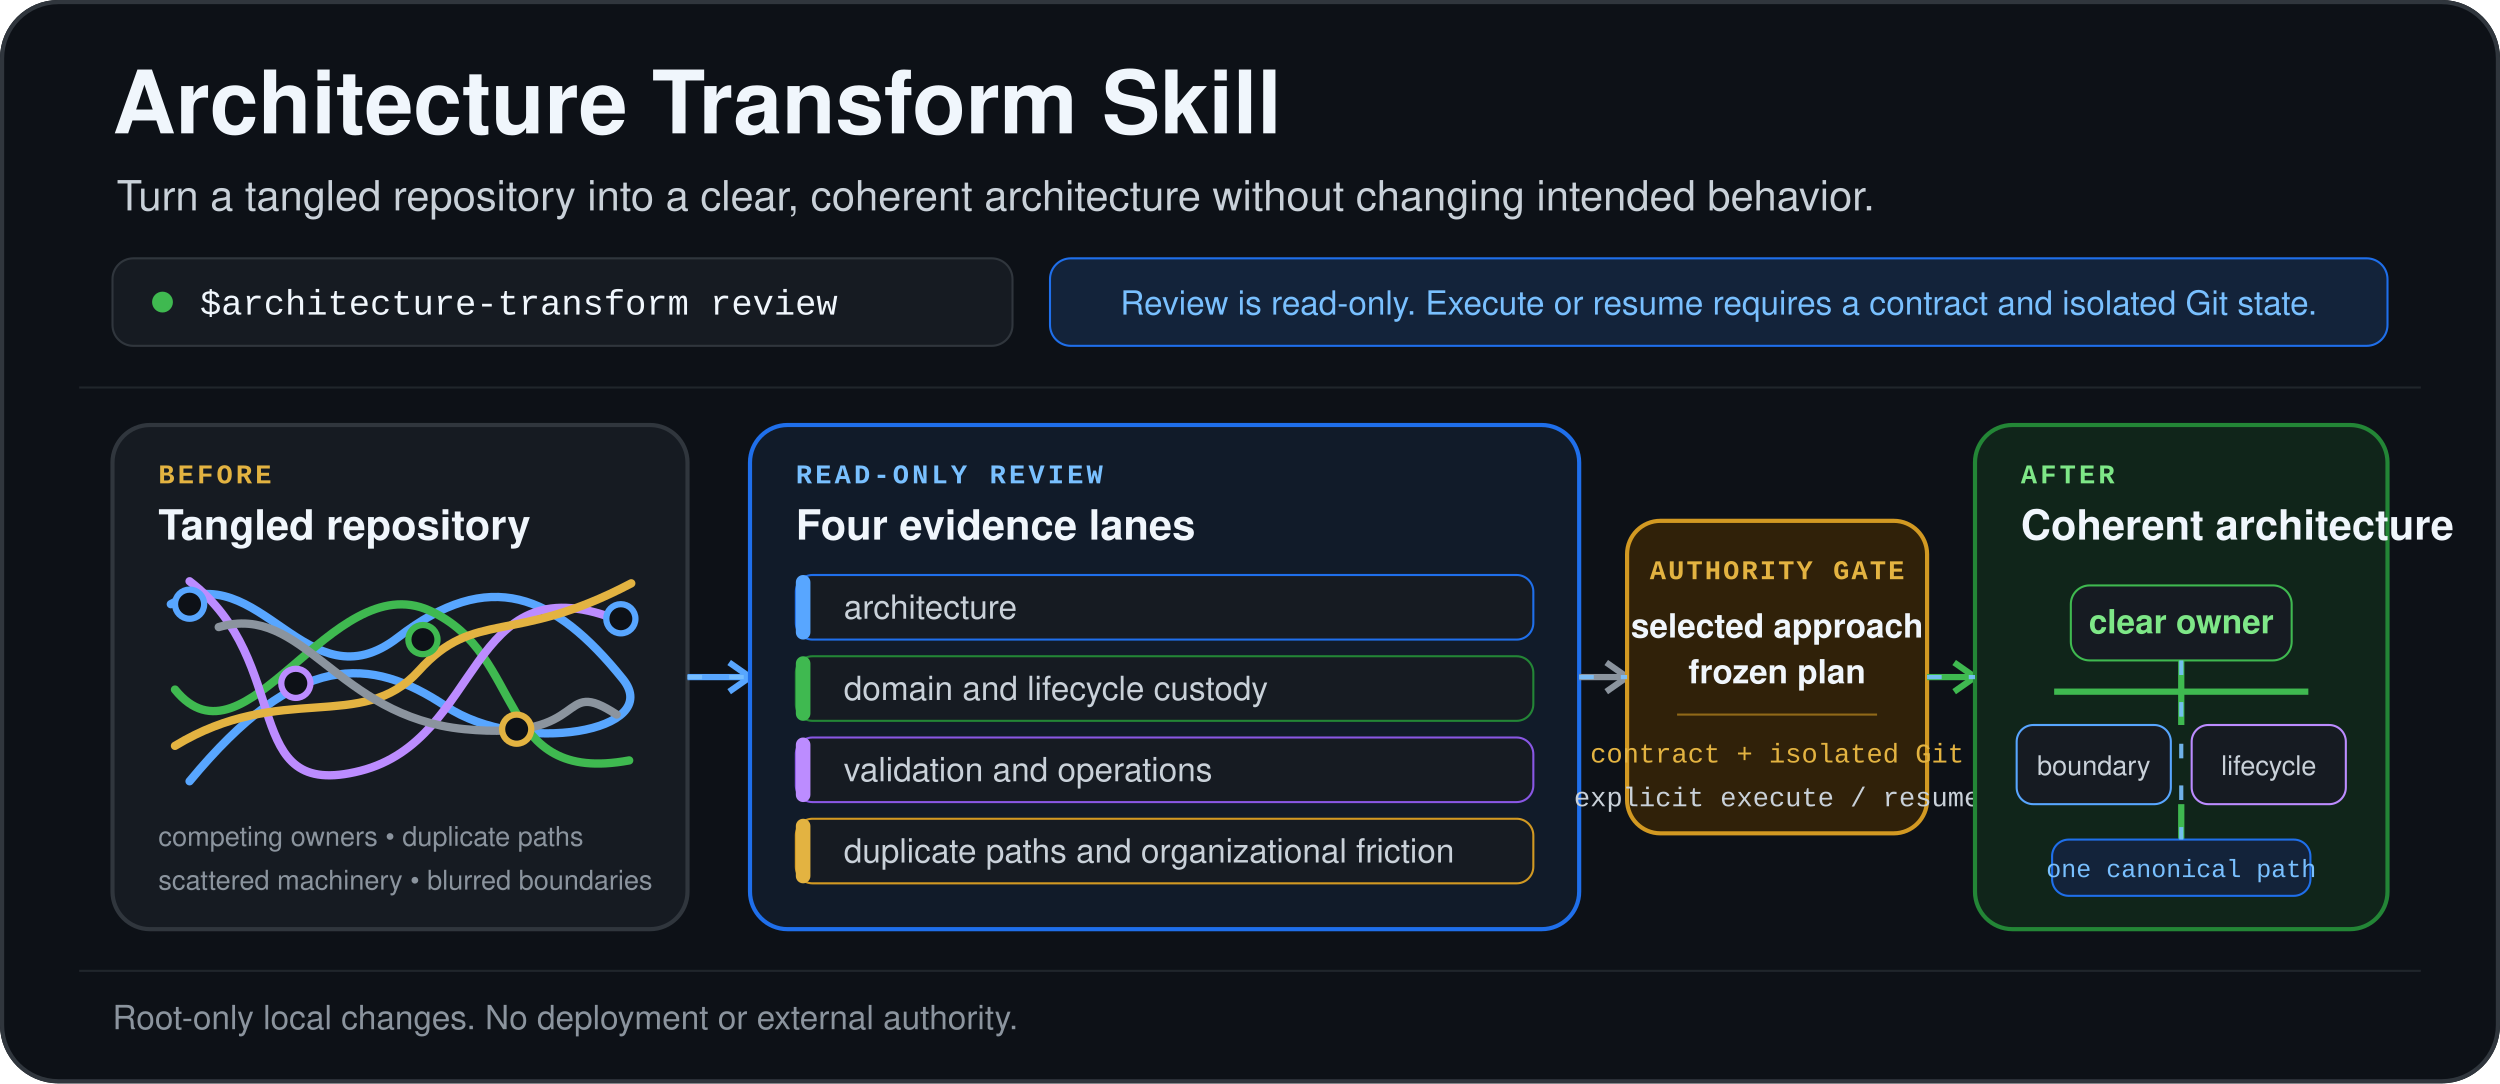
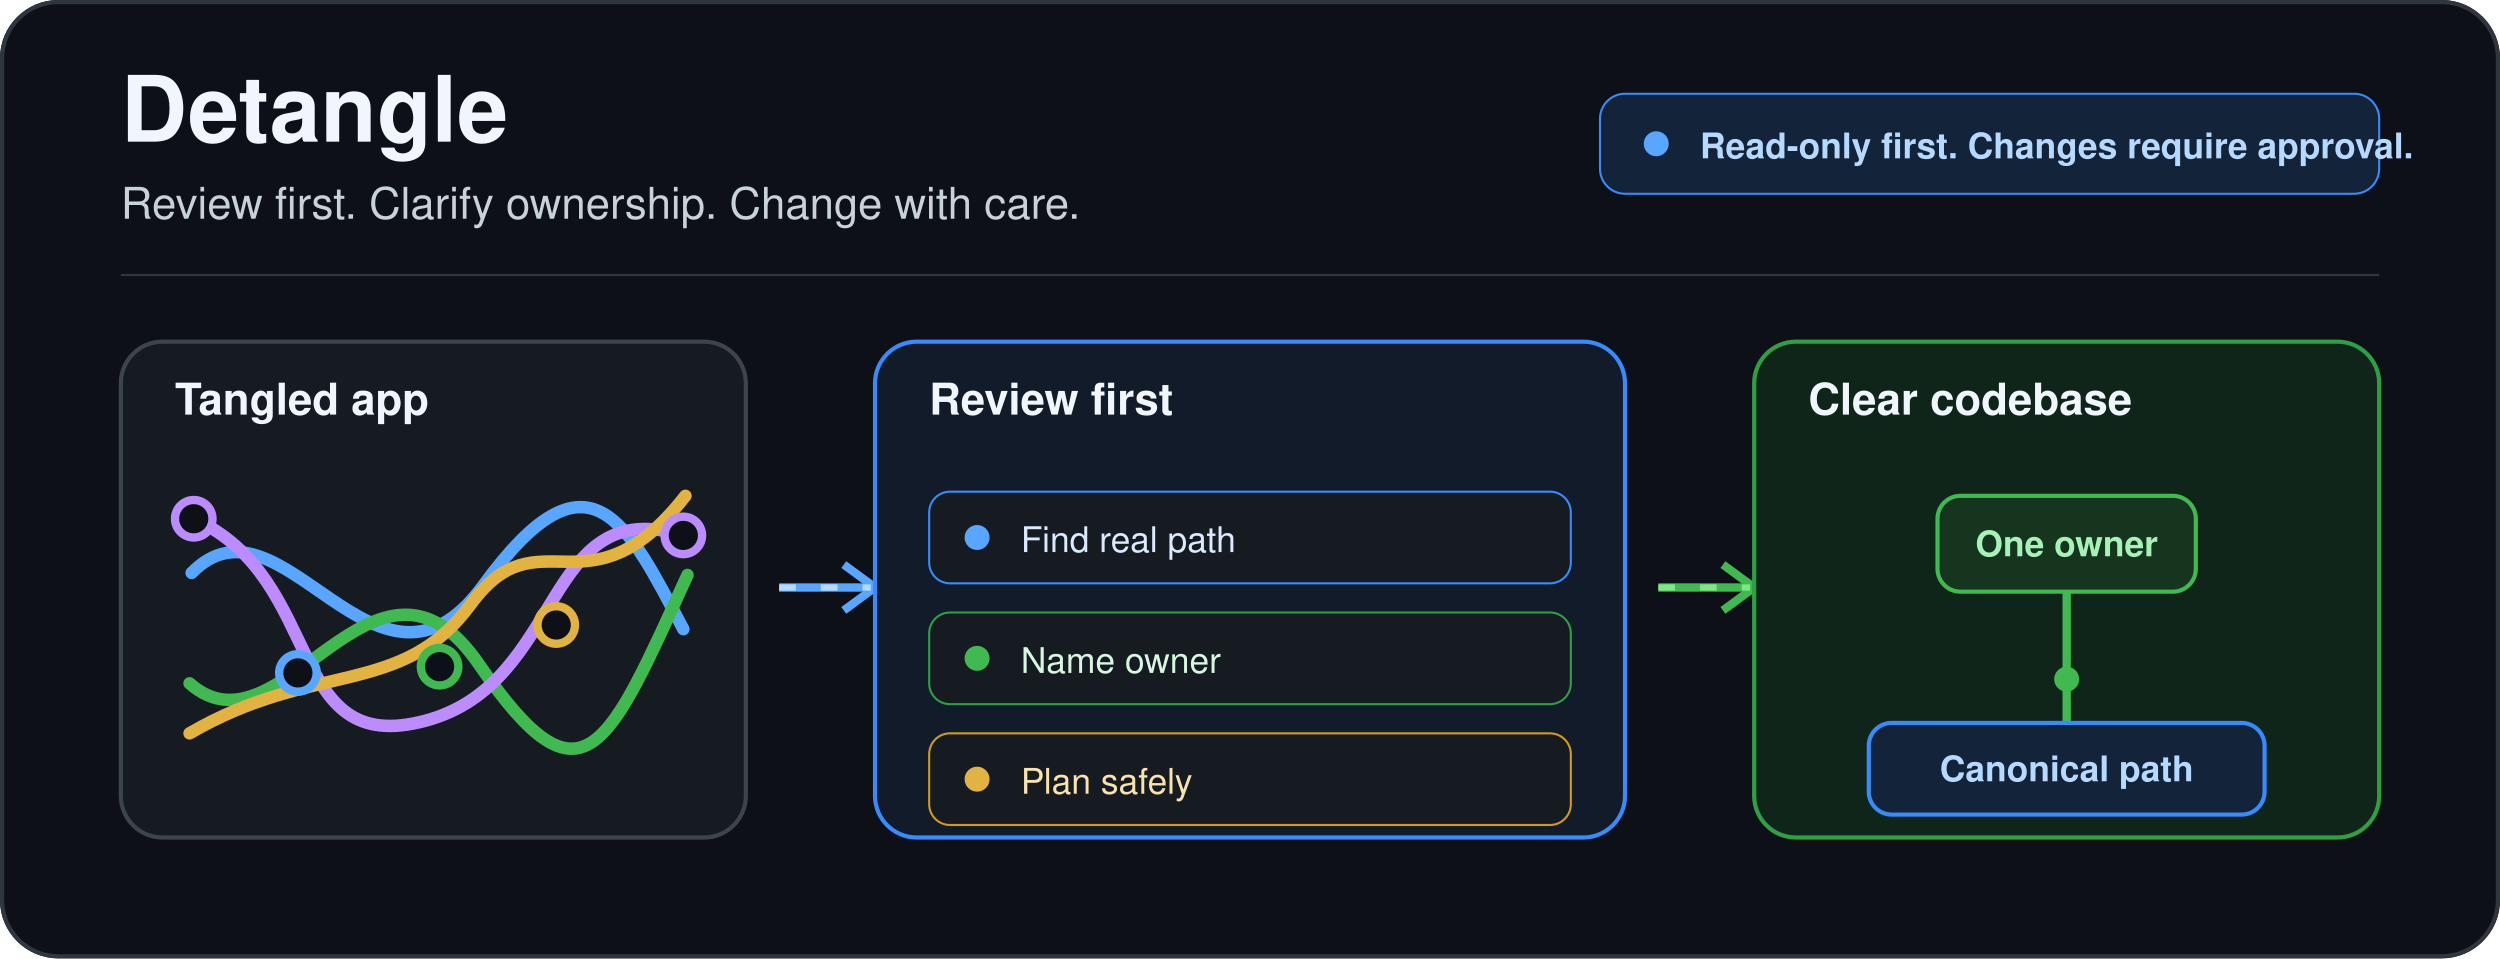
- <svg xmlns="http://www.w3.org/2000/svg" viewBox="0 0 1200 520" role="img" aria-labelledby="title desc">
+ <svg xmlns="http://www.w3.org/2000/svg" viewBox="0 0 1200 460" role="img" aria-labelledby="title desc">
  <style>
    .sans { font-family: -apple-system, BlinkMacSystemFont, "Segoe UI", Helvetica, Arial, sans-serif; }
-     .mono { font-family: ui-monospace, "SFMono-Regular", Consolas, "Liberation Mono", Menlo, monospace; }
-     .signal { stroke-dasharray: 7 13; animation: signal 2.8s linear infinite; }
-     @keyframes signal { to { stroke-dashoffset: -40; } }
-     @media (prefers-reduced-motion: reduce) {
-       * { animation-duration: 0.01ms !important; animation-iteration-count: 1 !important; animation-delay: 0s !important; }
-     }
+     .flow { stroke-dasharray: 8 12; animation: move 1.8s linear infinite; }
+     @keyframes move { to { stroke-dashoffset: -40; } }
+     @media (prefers-reduced-motion: reduce) { * { animation-duration: 0.01ms !important; animation-iteration-count: 1 !important; animation-delay: 0s !important; } }
  </style>
-   <rect width="1200" height="520" rx="28" fill="#0d1117" />
-   <rect x="1" y="1" width="1198" height="518" rx="27" fill="none" stroke="#30363d" stroke-width="2" />
-   <path d="M38 186H1162M38 466H1162" stroke="#30363d" opacity="0.55" />
-   <text x="54" y="64" class="sans" fill="#f0f6fc" font-size="42" font-weight="700">Architecture Transform Skill</text>
-   <text x="56" y="101" class="sans" fill="#c9d1d9" font-size="20">Turn a tangled repository into a clear, coherent architecture without changing intended behavior.</text>
-   <rect x="54" y="124" width="432" height="42" rx="10" fill="#161b22" stroke="#30363d" />
-   <circle cx="78" cy="145" r="5" fill="#3fb950" />
-   <text x="96" y="151" class="mono" fill="#f0f6fc" font-size="17">$architecture-transform review</text>
-   <rect x="504" y="124" width="642" height="42" rx="10" fill="#13233a" stroke="#1f6feb" />
-   <text x="825" y="151" class="sans" text-anchor="middle" fill="#79c0ff" font-size="16">Review is read-only. Execute or resume requires a contract and isolated Git state.</text>
-   <rect x="54" y="204" width="276" height="242" rx="18" fill="#161b22" stroke="#30363d" stroke-width="2" />
-   <text x="76" y="232" class="mono" fill="#e3b341" font-size="13" font-weight="700" letter-spacing="1.5">BEFORE</text>
-   <text x="76" y="259" class="sans" fill="#f0f6fc" font-size="20" font-weight="700">Tangled repository</text>
-   <g fill="none" stroke-linecap="round" stroke-width="4">
-     <path d="M82 290C125 266 147 340 191 306S266 285 299 326C319 351 250 363 214 339S143 312 91 375" stroke="#58a6ff" />
-     <path d="M84 331C118 373 159 272 206 293S237 377 302 365" stroke="#3fb950" />
-     <path d="M91 279C142 318 114 385 173 370S224 270 295 297" stroke="#bc8cff" />
-     <path d="M84 358C135 327 174 352 201 322S246 310 303 280" stroke="#e3b341" />
-     <path d="M105 301C146 289 161 344 223 350S267 324 296 343" stroke="#8b949e" />
+   <rect width="1200" height="460" rx="28" fill="#0d1117" />
+   <rect x="1" y="1" width="1198" height="458" rx="27" fill="none" stroke="#30363d" stroke-width="2" />
+   <text x="58" y="68" class="sans" fill="#f0f6fc" font-size="44" font-weight="750">Detangle</text>
+   <text x="58" y="105" class="sans" fill="#c9d1d9" font-size="21">Review first. Clarify ownership. Change with care.</text>
+   <rect x="768" y="45" width="374" height="48" rx="12" fill="#13233a" stroke="#388bfd" />
+   <circle cx="795" cy="69" r="6" fill="#58a6ff" />
+   <text x="816" y="76" class="sans" fill="#b6daff" font-size="17" font-weight="600">Read-only first. Changes require approval.</text>
+   <path d="M58 132H1142" stroke="#30363d" />
+   <rect x="58" y="164" width="300" height="238" rx="20" fill="#161b22" stroke="#3d444d" stroke-width="2" />
+   <text x="84" y="199" class="sans" fill="#f0f6fc" font-size="21" font-weight="700">Tangled app</text>
+   <g fill="none" stroke-linecap="round" stroke-width="6">
+     <path d="M92 275C135 231 181 351 232 281S301 251 328 302" stroke="#58a6ff" />
+     <path d="M91 328C135 367 180 246 230 319S292 359 330 276" stroke="#3fb950" />
+     <path d="M93 249C157 278 136 364 204 346S260 236 328 257" stroke="#bc8cff" />
+     <path d="M91 352C151 317 193 335 226 290S282 298 329 238" stroke="#e3b341" />
  </g>
-   <g fill="#0d1117" stroke-width="3">
-     <circle cx="91" cy="290" r="7" stroke="#58a6ff" />
-     <circle cx="142" cy="328" r="7" stroke="#bc8cff" />
-     <circle cx="203" cy="307" r="7" stroke="#3fb950" />
-     <circle cx="248" cy="350" r="7" stroke="#e3b341" />
-     <circle cx="298" cy="297" r="7" stroke="#58a6ff" />
+   <g fill="#0d1117" stroke-width="4">
+     <circle cx="93" cy="249" r="9" stroke="#bc8cff" />
+     <circle cx="143" cy="323" r="9" stroke="#58a6ff" />
+     <circle cx="211" cy="320" r="9" stroke="#3fb950" />
+     <circle cx="267" cy="300" r="9" stroke="#e3b341" />
+     <circle cx="328" cy="257" r="9" stroke="#bc8cff" />
  </g>
-   <text x="76" y="406" class="sans" fill="#8b949e" font-size="13">competing owners  •  duplicate paths</text>
-   <text x="76" y="427" class="sans" fill="#8b949e" font-size="13">scattered machinery  •  blurred boundaries</text>
-   <path d="M330 325H358" stroke="#58a6ff" stroke-width="3" />
-   <path d="M350 318L360 325L350 332" fill="none" stroke="#58a6ff" stroke-width="3" />
-   <rect x="360" y="204" width="398" height="242" rx="18" fill="#111b29" stroke="#1f6feb" stroke-width="2" />
-   <text x="382" y="232" class="mono" fill="#79c0ff" font-size="13" font-weight="700" letter-spacing="1.5">READ-ONLY REVIEW</text>
-   <text x="382" y="259" class="sans" fill="#f0f6fc" font-size="20" font-weight="700">Four evidence lanes</text>
-   <g class="sans" font-size="16">
-     <rect x="382" y="276" width="354" height="31" rx="8" fill="#161b22" stroke="#1f6feb" />
-     <rect x="382" y="276" width="7" height="31" rx="3.5" fill="#58a6ff" />
-     <text x="405" y="297" fill="#c9d1d9">architecture</text>
-     <rect x="382" y="315" width="354" height="31" rx="8" fill="#161b22" stroke="#238636" />
-     <rect x="382" y="315" width="7" height="31" rx="3.5" fill="#3fb950" />
-     <text x="405" y="336" fill="#c9d1d9">domain and lifecycle custody</text>
-     <rect x="382" y="354" width="354" height="31" rx="8" fill="#161b22" stroke="#8957e5" />
-     <rect x="382" y="354" width="7" height="31" rx="3.5" fill="#bc8cff" />
-     <text x="405" y="375" fill="#c9d1d9">validation and operations</text>
-     <rect x="382" y="393" width="354" height="31" rx="8" fill="#161b22" stroke="#d29922" />
-     <rect x="382" y="393" width="7" height="31" rx="3.5" fill="#e3b341" />
-     <text x="405" y="414" fill="#c9d1d9">duplicate paths and organizational friction</text>
-   </g>
-   <path d="M758 325H779" stroke="#8b949e" stroke-width="3" />
-   <path d="M771 318L781 325L771 332" fill="none" stroke="#8b949e" stroke-width="3" />
-   <rect x="781" y="250" width="144" height="150" rx="16" fill="#302109" stroke="#d29922" stroke-width="2" />
-   <text x="853" y="278" class="mono" text-anchor="middle" fill="#e3b341" font-size="13" font-weight="700" letter-spacing="1">AUTHORITY GATE</text>
-   <text x="853" y="306" class="sans" text-anchor="middle" fill="#f0f6fc" font-size="16" font-weight="700">selected approach</text>
-   <text x="853" y="328" class="sans" text-anchor="middle" fill="#f0f6fc" font-size="16" font-weight="700">frozen plan</text>
-   <path d="M805 343H901" stroke="#d29922" opacity="0.6" />
-   <text x="853" y="366" class="mono" text-anchor="middle" fill="#e3b341" font-size="13">contract + isolated Git</text>
-   <text x="853" y="387" class="mono" text-anchor="middle" fill="#c9d1d9" font-size="13">explicit execute / resume</text>
-   <path d="M925 325H946" stroke="#3fb950" stroke-width="3" />
-   <path d="M938 318L948 325L938 332" fill="none" stroke="#3fb950" stroke-width="3" />
-   <rect x="948" y="204" width="198" height="242" rx="18" fill="#10251a" stroke="#238636" stroke-width="2" />
-   <text x="970" y="232" class="mono" fill="#7ee787" font-size="13" font-weight="700" letter-spacing="1.5">AFTER</text>
-   <text x="970" y="259" class="sans" fill="#f0f6fc" font-size="20" font-weight="700">Coherent architecture</text>
-   <rect x="994" y="281" width="106" height="36" rx="9" fill="#161b22" stroke="#3fb950" />
-   <text x="1047" y="304" class="sans" text-anchor="middle" fill="#7ee787" font-size="16" font-weight="700">clear owner</text>
-   <path d="M1047 317V348M1047 332H986M1047 332H1108" fill="none" stroke="#3fb950" stroke-width="3" />
-   <rect x="968" y="348" width="74" height="38" rx="8" fill="#161b22" stroke="#58a6ff" />
-   <rect x="1052" y="348" width="74" height="38" rx="8" fill="#161b22" stroke="#bc8cff" />
-   <text x="1005" y="372" class="sans" text-anchor="middle" fill="#c9d1d9" font-size="13">boundary</text>
-   <text x="1089" y="372" class="sans" text-anchor="middle" fill="#c9d1d9" font-size="13">lifecycle</text>
-   <path d="M1047 386V403" stroke="#3fb950" stroke-width="3" />
-   <rect x="985" y="403" width="124" height="27" rx="8" fill="#13233a" stroke="#1f6feb" />
-   <text x="1047" y="421" class="mono" text-anchor="middle" fill="#79c0ff" font-size="12">one canonical path</text>
-   <path d="M330 325H360M758 325H781M925 325H948M1047 317V403" class="signal" fill="none" stroke="#79c0ff" stroke-width="2" opacity="0.9" />
-   <text x="54" y="494" class="sans" fill="#8b949e" font-size="16">Root-only local changes. No deployment or external authority.</text>
+   <path d="M374 282H418" stroke="#58a6ff" stroke-width="4" />
+   <path d="M405 271L420 282L405 293" fill="none" stroke="#58a6ff" stroke-width="4" />
+   <path d="M374 282H418" class="flow" stroke="#b6daff" stroke-width="3" />
+   <rect x="420" y="164" width="360" height="238" rx="20" fill="#111b29" stroke="#388bfd" stroke-width="2" />
+   <text x="446" y="199" class="sans" fill="#f0f6fc" font-size="21" font-weight="700">Review first</text>
+   <rect x="446" y="236" width="308" height="44" rx="10" fill="#161b22" stroke="#388bfd" />
+   <circle cx="469" cy="258" r="6" fill="#58a6ff" />
+   <text x="490" y="265" class="sans" fill="#dbeafe" font-size="17">Find real path</text>
+   <rect x="446" y="294" width="308" height="44" rx="10" fill="#161b22" stroke="#2ea043" />
+   <circle cx="469" cy="316" r="6" fill="#3fb950" />
+   <text x="490" y="323" class="sans" fill="#d7f8df" font-size="17">Name owner</text>
+   <rect x="446" y="352" width="308" height="44" rx="10" fill="#161b22" stroke="#d29922" />
+   <circle cx="469" cy="374" r="6" fill="#e3b341" />
+   <text x="490" y="381" class="sans" fill="#f8e3ad" font-size="17">Plan safely</text>
+   <path d="M796 282H840" stroke="#3fb950" stroke-width="4" />
+   <path d="M827 271L842 282L827 293" fill="none" stroke="#3fb950" stroke-width="4" />
+   <path d="M796 282H840" class="flow" stroke="#7ee787" stroke-width="3" />
+   <rect x="842" y="164" width="300" height="238" rx="20" fill="#10251a" stroke="#2ea043" stroke-width="2" />
+   <text x="868" y="199" class="sans" fill="#f0f6fc" font-size="21" font-weight="700">Clear codebase</text>
+   <rect x="930" y="238" width="124" height="46" rx="11" fill="#16351f" stroke="#3fb950" stroke-width="2" />
+   <text x="992" y="267" class="sans" text-anchor="middle" fill="#a7f3b7" font-size="17" font-weight="700">One owner</text>
+   <path d="M992 284V326" stroke="#3fb950" stroke-width="4" />
+   <circle cx="992" cy="326" r="6" fill="#3fb950" />
+   <path d="M992 326V347" stroke="#3fb950" stroke-width="4" />
+   <rect x="897" y="347" width="190" height="44" rx="11" fill="#13233a" stroke="#388bfd" stroke-width="2" />
+   <text x="992" y="375" class="sans" text-anchor="middle" fill="#b6daff" font-size="17" font-weight="650">Canonical path</text>
</svg>
